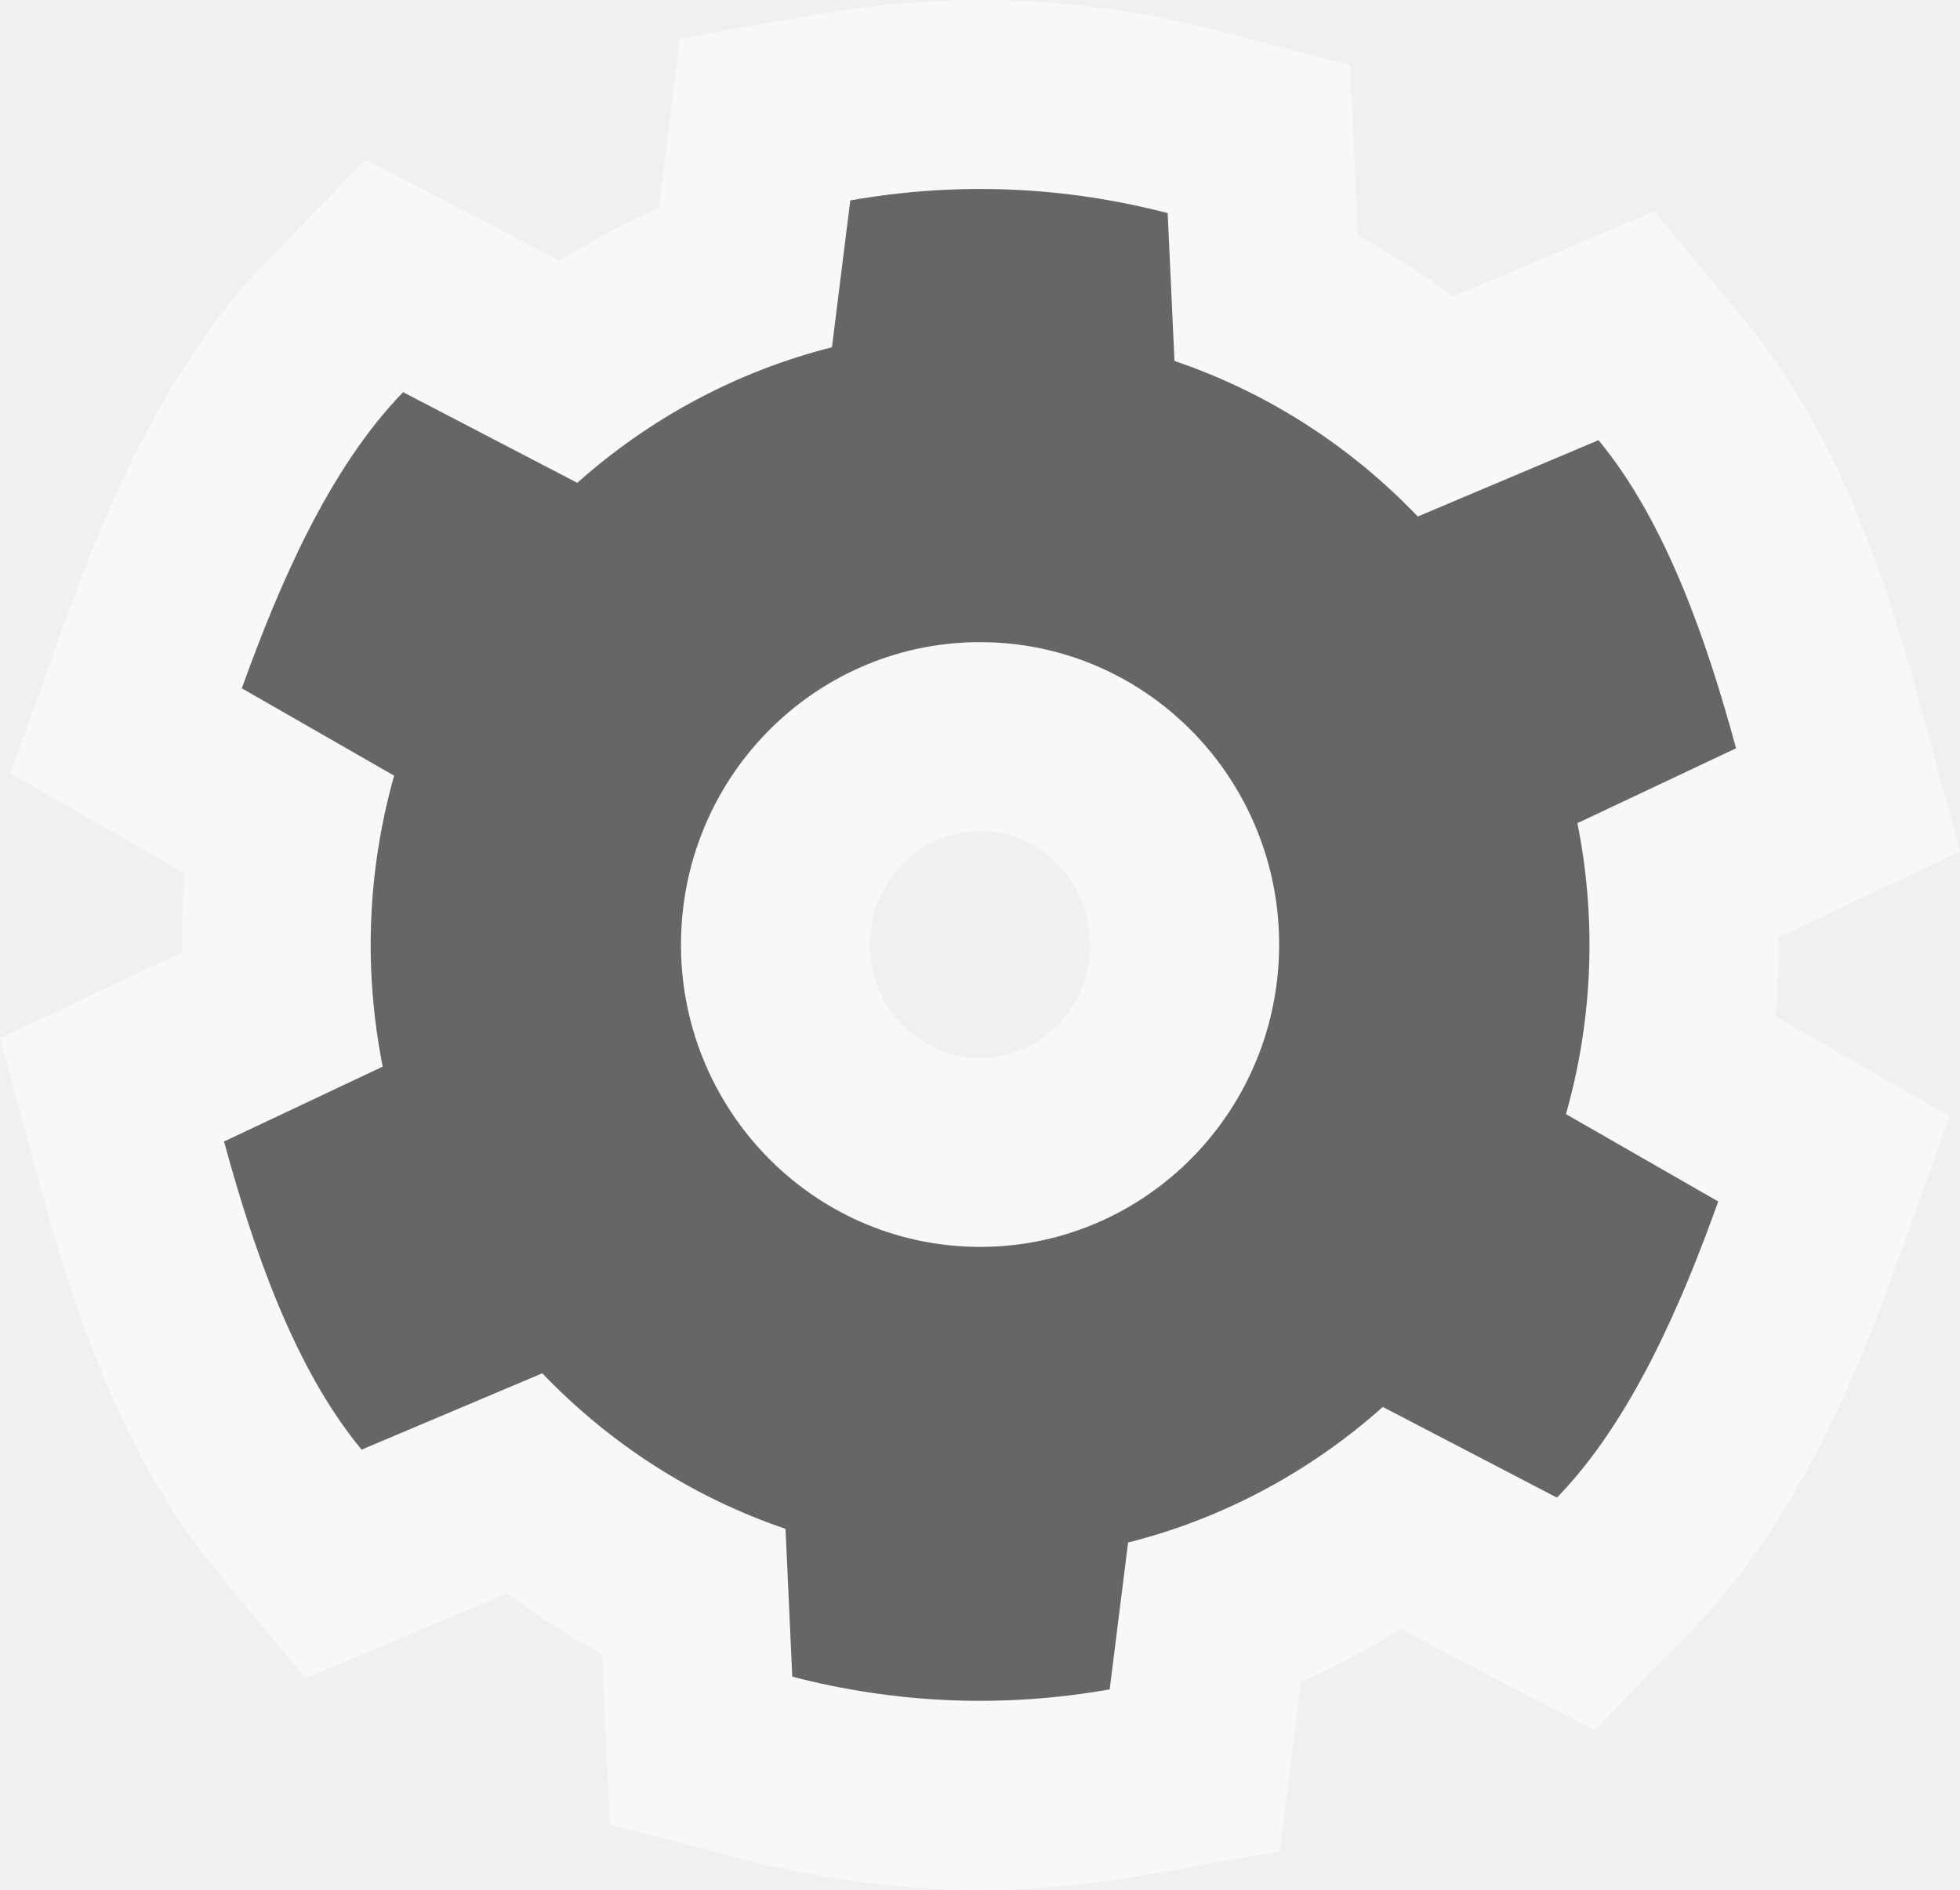
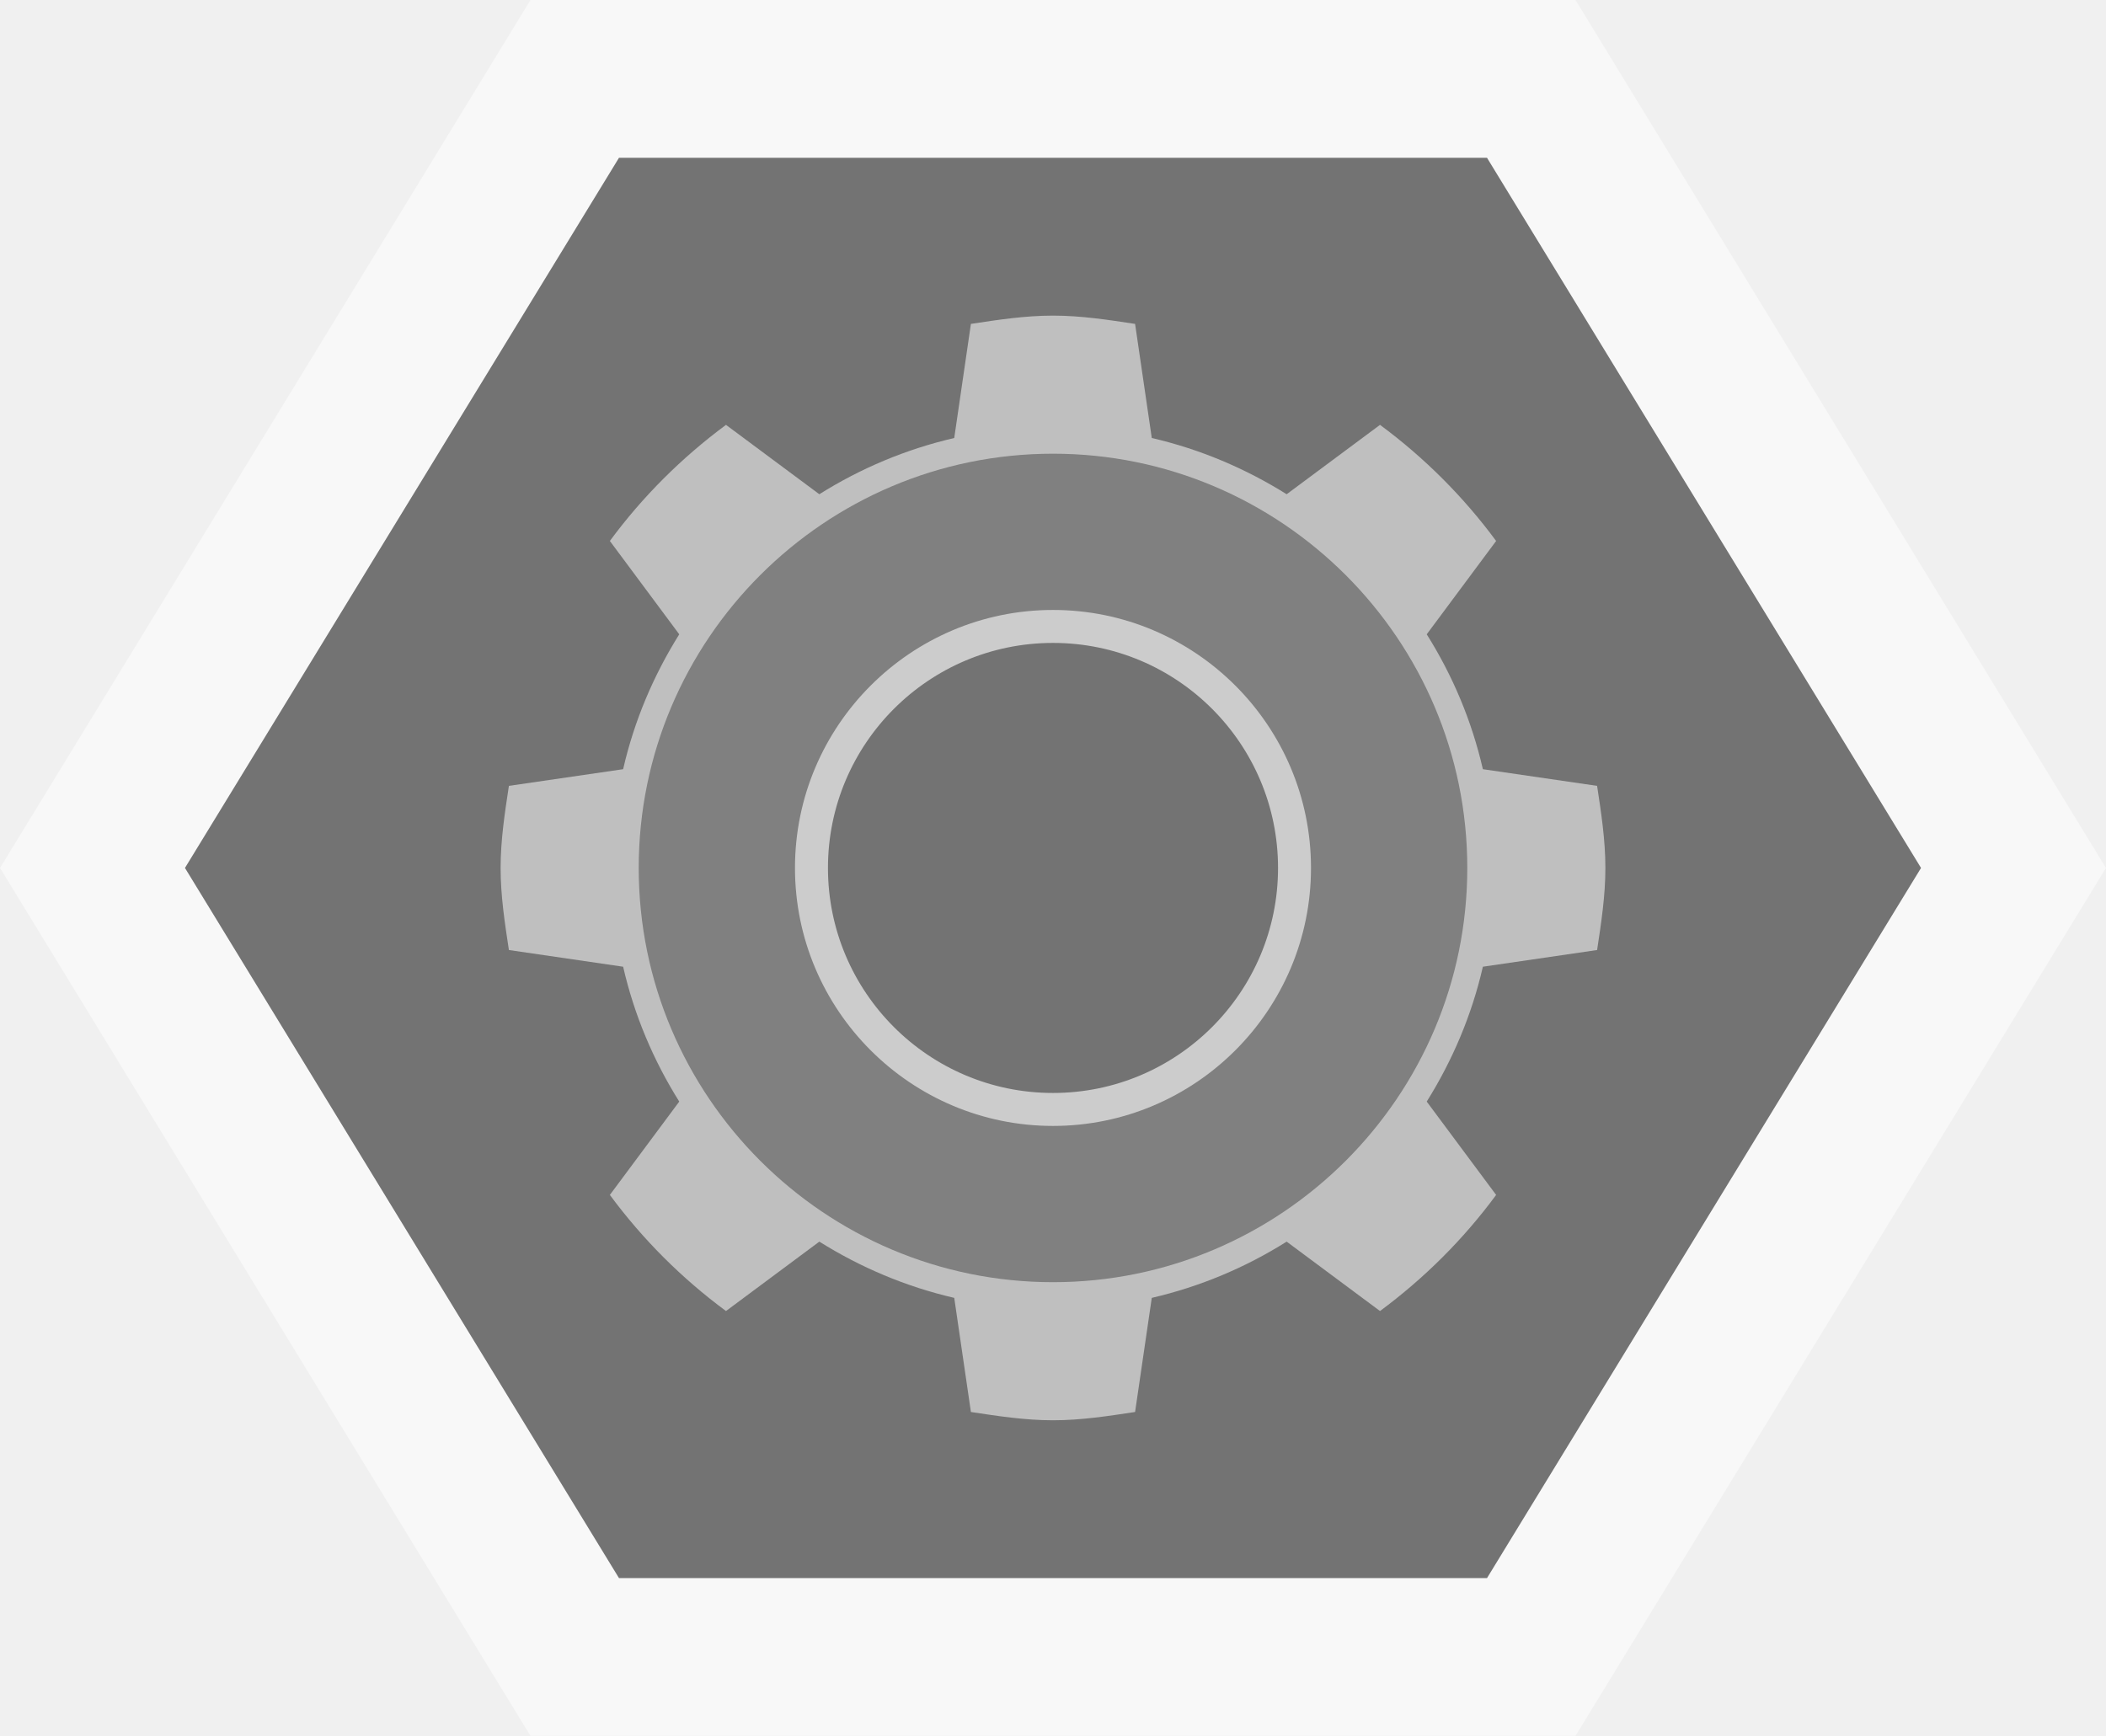
- <svg xmlns="http://www.w3.org/2000/svg" viewBox="0 0 110.616 106.666" height="106.666" width="110.616" xml:space="preserve" id="svg2" version="1.1">
+ <svg xmlns="http://www.w3.org/2000/svg" viewBox="0 0 142.335 117.333" height="117.333" width="142.335" xml:space="preserve" id="svg2" version="1.1">
  <defs id="defs6">
    <clipPath id="clipPath18" clipPathUnits="userSpaceOnUse">
      <path id="path16" d="M 0,256 H 256 V 0 H 0 Z" />
    </clipPath>
    <clipPath id="clipPath26" clipPathUnits="userSpaceOnUse">
-       <path id="path24" d="M 86.517,168 H 169.479 V 88 H 86.517 Z" />
+       <path id="path24" d="M 74.624,172 H 181.376 V 84 H 74.624 Z" />
+     </clipPath>
+     <clipPath id="clipPath46" clipPathUnits="userSpaceOnUse">
+       <path id="path44" d="M 0,256 H 256 V 0 H 0 Z" />
    </clipPath>
  </defs>
-   <g transform="matrix(1.333333,0,0,-1.333333,-115.3561,223.9997)" id="g10">
+   <g transform="matrix(1.333333,0,0,-1.333333,-99.4992,229.3333)" id="g10">
    <g id="g12">
      <g clip-path="url(#clipPath18)" id="g14">
        <g id="g20">
          <g id="g22" />
          <g id="g34">
            <g style="opacity:0.5" id="g32" clip-path="url(#clipPath26)">
-               <g id="g30" transform="translate(128.0091,123.2158)">
-                 <path id="path28" style="fill:#ffffff;fill-opacity:1;fill-rule:nonzero;stroke:none" d="M 0,0 C -0.063,0 -0.126,0.001 -0.19,0.004 -2.761,0.107 -4.768,2.344 -4.664,4.991 -4.563,7.576 -2.521,9.6 -0.016,9.6 0.046,9.6 0.109,9.599 0.173,9.597 2.744,9.493 4.751,7.253 4.647,4.603 4.545,2.022 2.504,0 0,0 m -0.004,44.784 c -2.288,0 -4.604,-0.204 -6.886,-0.605 l -5.818,-1.025 -0.732,-5.863 -0.164,-1.31 c -1.446,-0.644 -2.849,-1.389 -4.195,-2.231 l -2.935,1.528 -5.279,2.749 -4.15,-4.266 c -4.338,-4.459 -6.886,-10.578 -8.622,-15.41 l -2.265,-6.308 5.813,-3.335 1.568,-0.9 C -33.718,7.25 -33.754,6.691 -33.776,6.133 -33.798,5.577 -33.806,5.02 -33.8,4.463 l -1.624,-0.767 -6.068,-2.864 1.765,-6.474 c 1.35,-4.955 3.41,-11.257 7.382,-16.047 l 3.795,-4.576 5.476,2.313 3.045,1.287 c 1.28,-0.95 2.624,-1.809 4.02,-2.568 l 0.061,-1.327 0.27,-5.901 5.718,-1.479 c 2.757,-0.713 5.574,-1.132 8.374,-1.244 0.526,-0.021 1.05,-0.032 1.572,-0.032 2.29,0 4.607,0.204 6.884,0.607 l 5.811,1.027 0.734,5.855 0.165,1.312 c 1.448,0.644 2.853,1.391 4.201,2.233 l 2.935,-1.528 5.282,-2.75 4.15,4.271 c 4.348,4.474 6.891,10.587 8.62,15.412 l 2.26,6.305 -5.809,3.333 -1.565,0.898 c 0.049,0.558 0.085,1.117 0.107,1.676 0.022,0.557 0.03,1.115 0.025,1.672 l 1.62,0.765 6.064,2.863 -1.759,6.471 c -1.345,4.947 -3.4,11.241 -7.381,16.048 l -3.795,4.581 -5.48,-2.315 -3.045,-1.286 c -1.281,0.951 -2.627,1.811 -4.025,2.57 l -0.062,1.329 -0.272,5.894 -5.711,1.481 c -2.752,0.713 -5.568,1.132 -8.372,1.245 -0.526,0.021 -1.05,0.031 -1.572,0.031" />
+               <g id="g30" transform="translate(154.4863,172)">
+                 <path id="path28" style="fill:#ffffff;fill-opacity:1;fill-rule:nonzero;stroke:none" d="m 0,0 h -4.486 -44 -4.487 l -2.34,-3.829 -22,-36 -2.549,-4.171 2.549,-4.172 22,-36 2.34,-3.828 h 4.487 44 H 0 l 2.34,3.828 22,36 2.55,4.172 -2.55,4.171 -22,36 z" />
              </g>
            </g>
          </g>
        </g>
-         <g transform="translate(127.4983,115.226)" id="g36">
-           <path id="path38" style="fill:#666666;fill-opacity:1;fill-rule:nonzero;stroke:none" d="M 0,0 C -6.986,0.281 -12.424,6.238 -12.147,13.295 -11.869,20.361 -5.981,25.86 1.005,25.58 7.99,25.299 13.429,19.345 13.152,12.279 12.874,5.222 6.986,-0.281 0,0 m 26.278,11.739 c 0.083,2.123 -0.092,4.196 -0.492,6.188 l 6.716,3.17 c -1.215,4.468 -2.947,9.572 -5.823,13.043 L 19.03,30.909 C 16.204,33.863 12.692,36.15 8.732,37.494 L 8.443,43.753 C 6.295,44.31 4.063,44.656 1.758,44.749 -0.548,44.841 -2.8,44.676 -4.991,44.29 l -0.776,-6.217 c -4.047,-1.023 -7.73,-3.021 -10.779,-5.739 l -7.372,3.838 c -3.142,-3.23 -5.262,-8.179 -6.827,-12.536 l 6.446,-3.698 c -0.548,-1.954 -0.889,-4.006 -0.972,-6.129 -0.084,-2.123 0.095,-4.193 0.488,-6.188 l -6.715,-3.17 c 1.218,-4.468 2.943,-9.572 5.822,-13.044 l 7.649,3.232 c 2.827,-2.954 6.341,-5.241 10.295,-6.585 l 0.286,-6.259 c 2.154,-0.558 4.386,-0.903 6.692,-0.996 2.305,-0.093 4.557,0.073 6.742,0.459 l 0.78,6.217 c 4.053,1.022 7.732,3.02 10.782,5.739 l 7.371,-3.838 c 3.139,3.23 5.266,8.179 6.827,12.536 L 25.302,5.61 c 0.555,1.957 0.892,4.006 0.976,6.129" />
+       </g>
+     </g>
+     <g transform="translate(150,164)" id="g36">
+       <path id="path38" style="fill:#737373;fill-opacity:1;fill-rule:nonzero;stroke:none" d="m 0,0 h -44 l -22,-36 22,-36 H 0 l 22,36 z" />
+     </g>
+     <g id="g40">
+       <g clip-path="url(#clipPath46)" id="g42">
+         <g transform="translate(155.5801,123.8389)" id="g48">
+           <path id="path50" style="fill:#bfbfbf;fill-opacity:1;fill-rule:nonzero;stroke:none" d="M 0,0 C 0.207,1.367 0.42,2.733 0.42,4.161 0.42,5.589 0.207,6.956 0,8.322 l -5.79,0.845 c -0.566,2.464 -1.54,4.761 -2.846,6.838 l 3.518,4.732 c -1.658,2.246 -3.635,4.222 -5.886,5.886 l -4.732,-3.517 c -2.077,1.299 -4.368,2.279 -6.837,2.851 l -0.846,5.784 c -1.367,0.207 -2.733,0.42 -4.161,0.42 -1.428,0 -2.795,-0.213 -4.161,-0.42 l -0.845,-5.784 c -2.464,-0.572 -4.761,-1.546 -6.838,-2.851 l -4.732,3.517 c -2.246,-1.664 -4.228,-3.635 -5.886,-5.886 l 3.517,-4.732 c -1.299,-2.077 -2.279,-4.368 -2.845,-6.838 l -5.79,-0.845 c -0.207,-1.366 -0.42,-2.733 -0.42,-4.161 0,-1.428 0.213,-2.794 0.42,-4.161 l 5.79,-0.846 c 0.566,-2.464 1.54,-4.759 2.845,-6.837 l -3.517,-4.732 c 1.658,-2.245 3.635,-4.223 5.886,-5.886 l 4.732,3.518 c 2.077,-1.3 4.368,-2.279 6.838,-2.851 l 0.845,-5.785 c 1.366,-0.207 2.733,-0.42 4.161,-0.42 1.428,0 2.794,0.213 4.161,0.42 l 0.846,5.785 c 2.464,0.572 4.76,1.545 6.837,2.851 l 4.732,-3.518 c 2.245,1.663 4.228,3.635 5.886,5.886 l -3.518,4.732 c 1.3,2.078 2.28,4.369 2.846,6.837 z" />
+         </g>
+         <g transform="translate(128,149)" id="g52">
+           <path id="path54" style="fill:#808080;fill-opacity:1;fill-rule:nonzero;stroke:none" d="m 0,0 c -11.58,0 -21,-9.42 -21,-21 0,-11.579 9.42,-21 21,-21 11.579,0 21,9.421 21,21 C 21,-9.42 11.579,0 0,0 m 0,-8.878 c 6.691,0 12.122,-5.431 12.122,-12.122 0,-6.691 -5.431,-12.122 -12.122,-12.122 -6.691,0 -12.122,5.431 -12.122,12.122 0,6.691 5.431,12.122 12.122,12.122" />
+         </g>
+         <g transform="translate(128,116.333)" id="g56">
+           <path id="path58" style="fill:#737373;fill-opacity:1;fill-rule:nonzero;stroke:none" d="m 0,0 c -6.44,0 -11.667,5.227 -11.667,11.667 0,6.44 5.227,11.666 11.667,11.666 6.44,0 11.667,-5.226 11.667,-11.666 C 11.667,5.227 6.44,0 0,0" />
+         </g>
+         <g transform="translate(128,141.0786)" id="g60">
+           <path id="path62" style="fill:#cccccc;fill-opacity:1;fill-rule:nonzero;stroke:none" d="m 0,0 c -7.211,0 -13.079,-5.867 -13.079,-13.079 0,-7.212 5.868,-13.078 13.079,-13.078 7.212,0 13.078,5.866 13.078,13.078 C 13.078,-5.867 7.212,0 0,0 m 0,-1.671 c 6.297,0 11.407,-5.111 11.407,-11.408 0,-6.296 -5.11,-11.407 -11.407,-11.407 -6.297,0 -11.407,5.111 -11.407,11.407 0,6.297 5.11,11.408 11.407,11.408" />
        </g>
      </g>
    </g>
  </g>
</svg>
